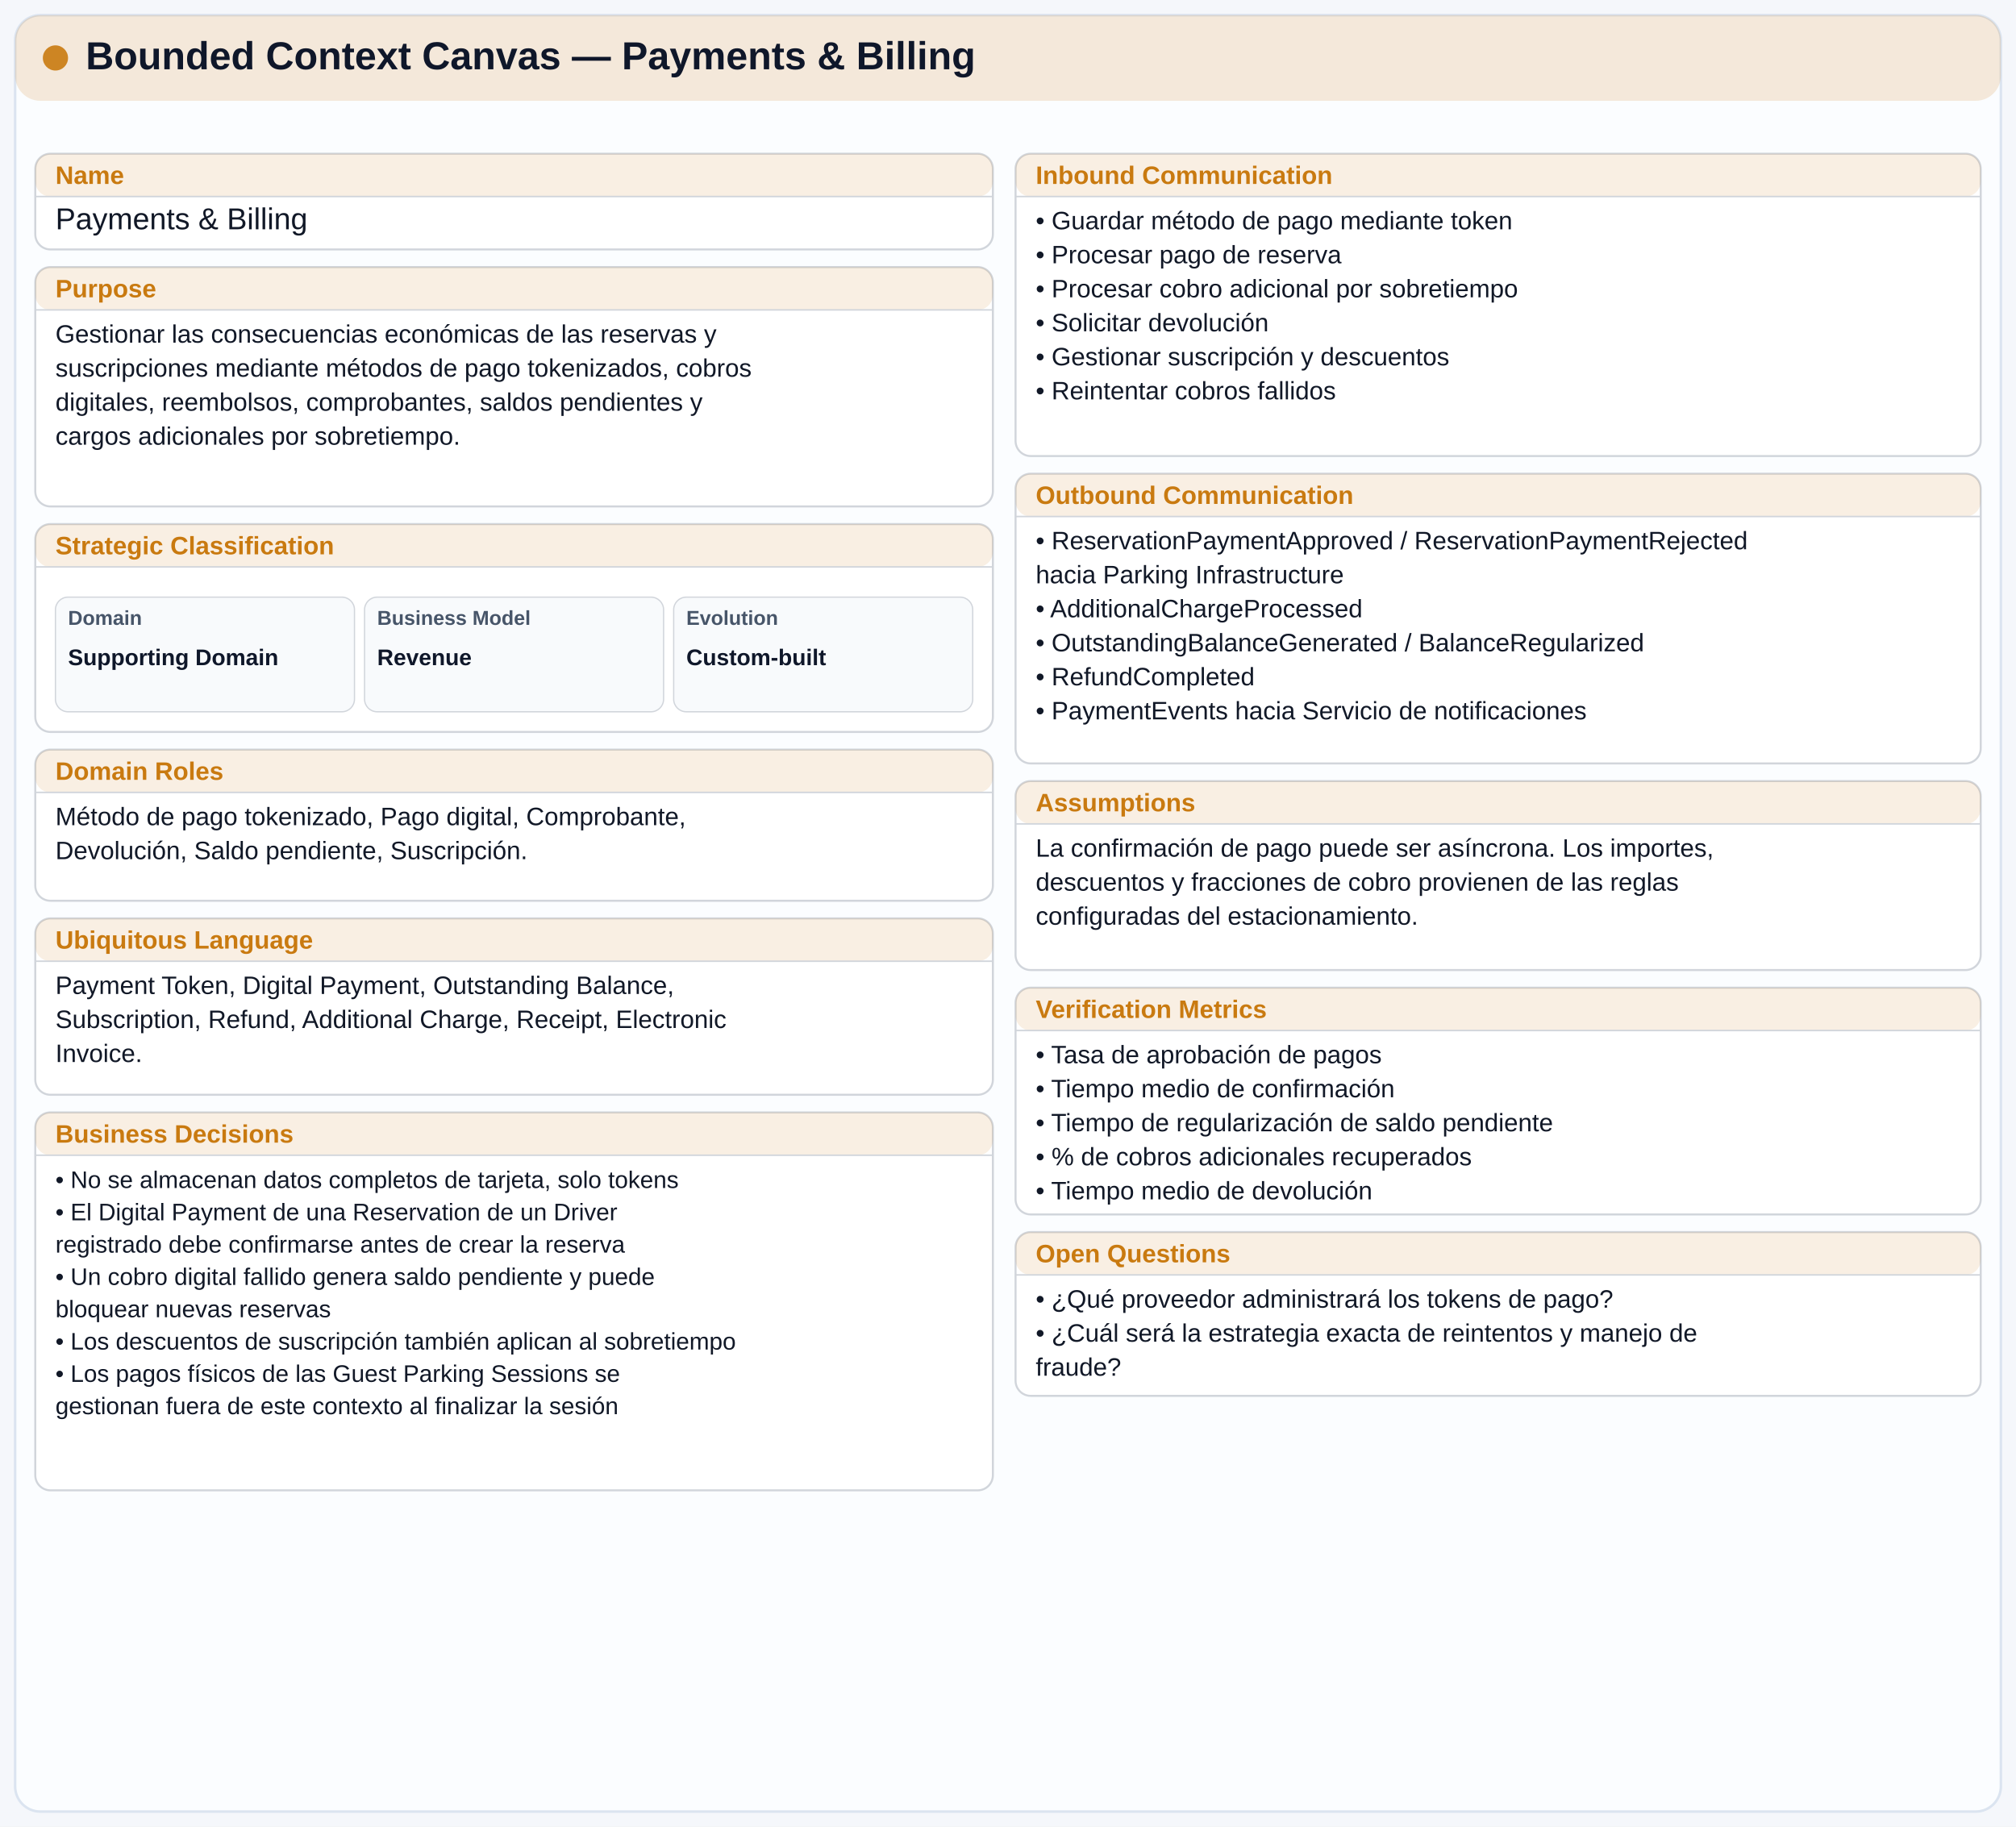
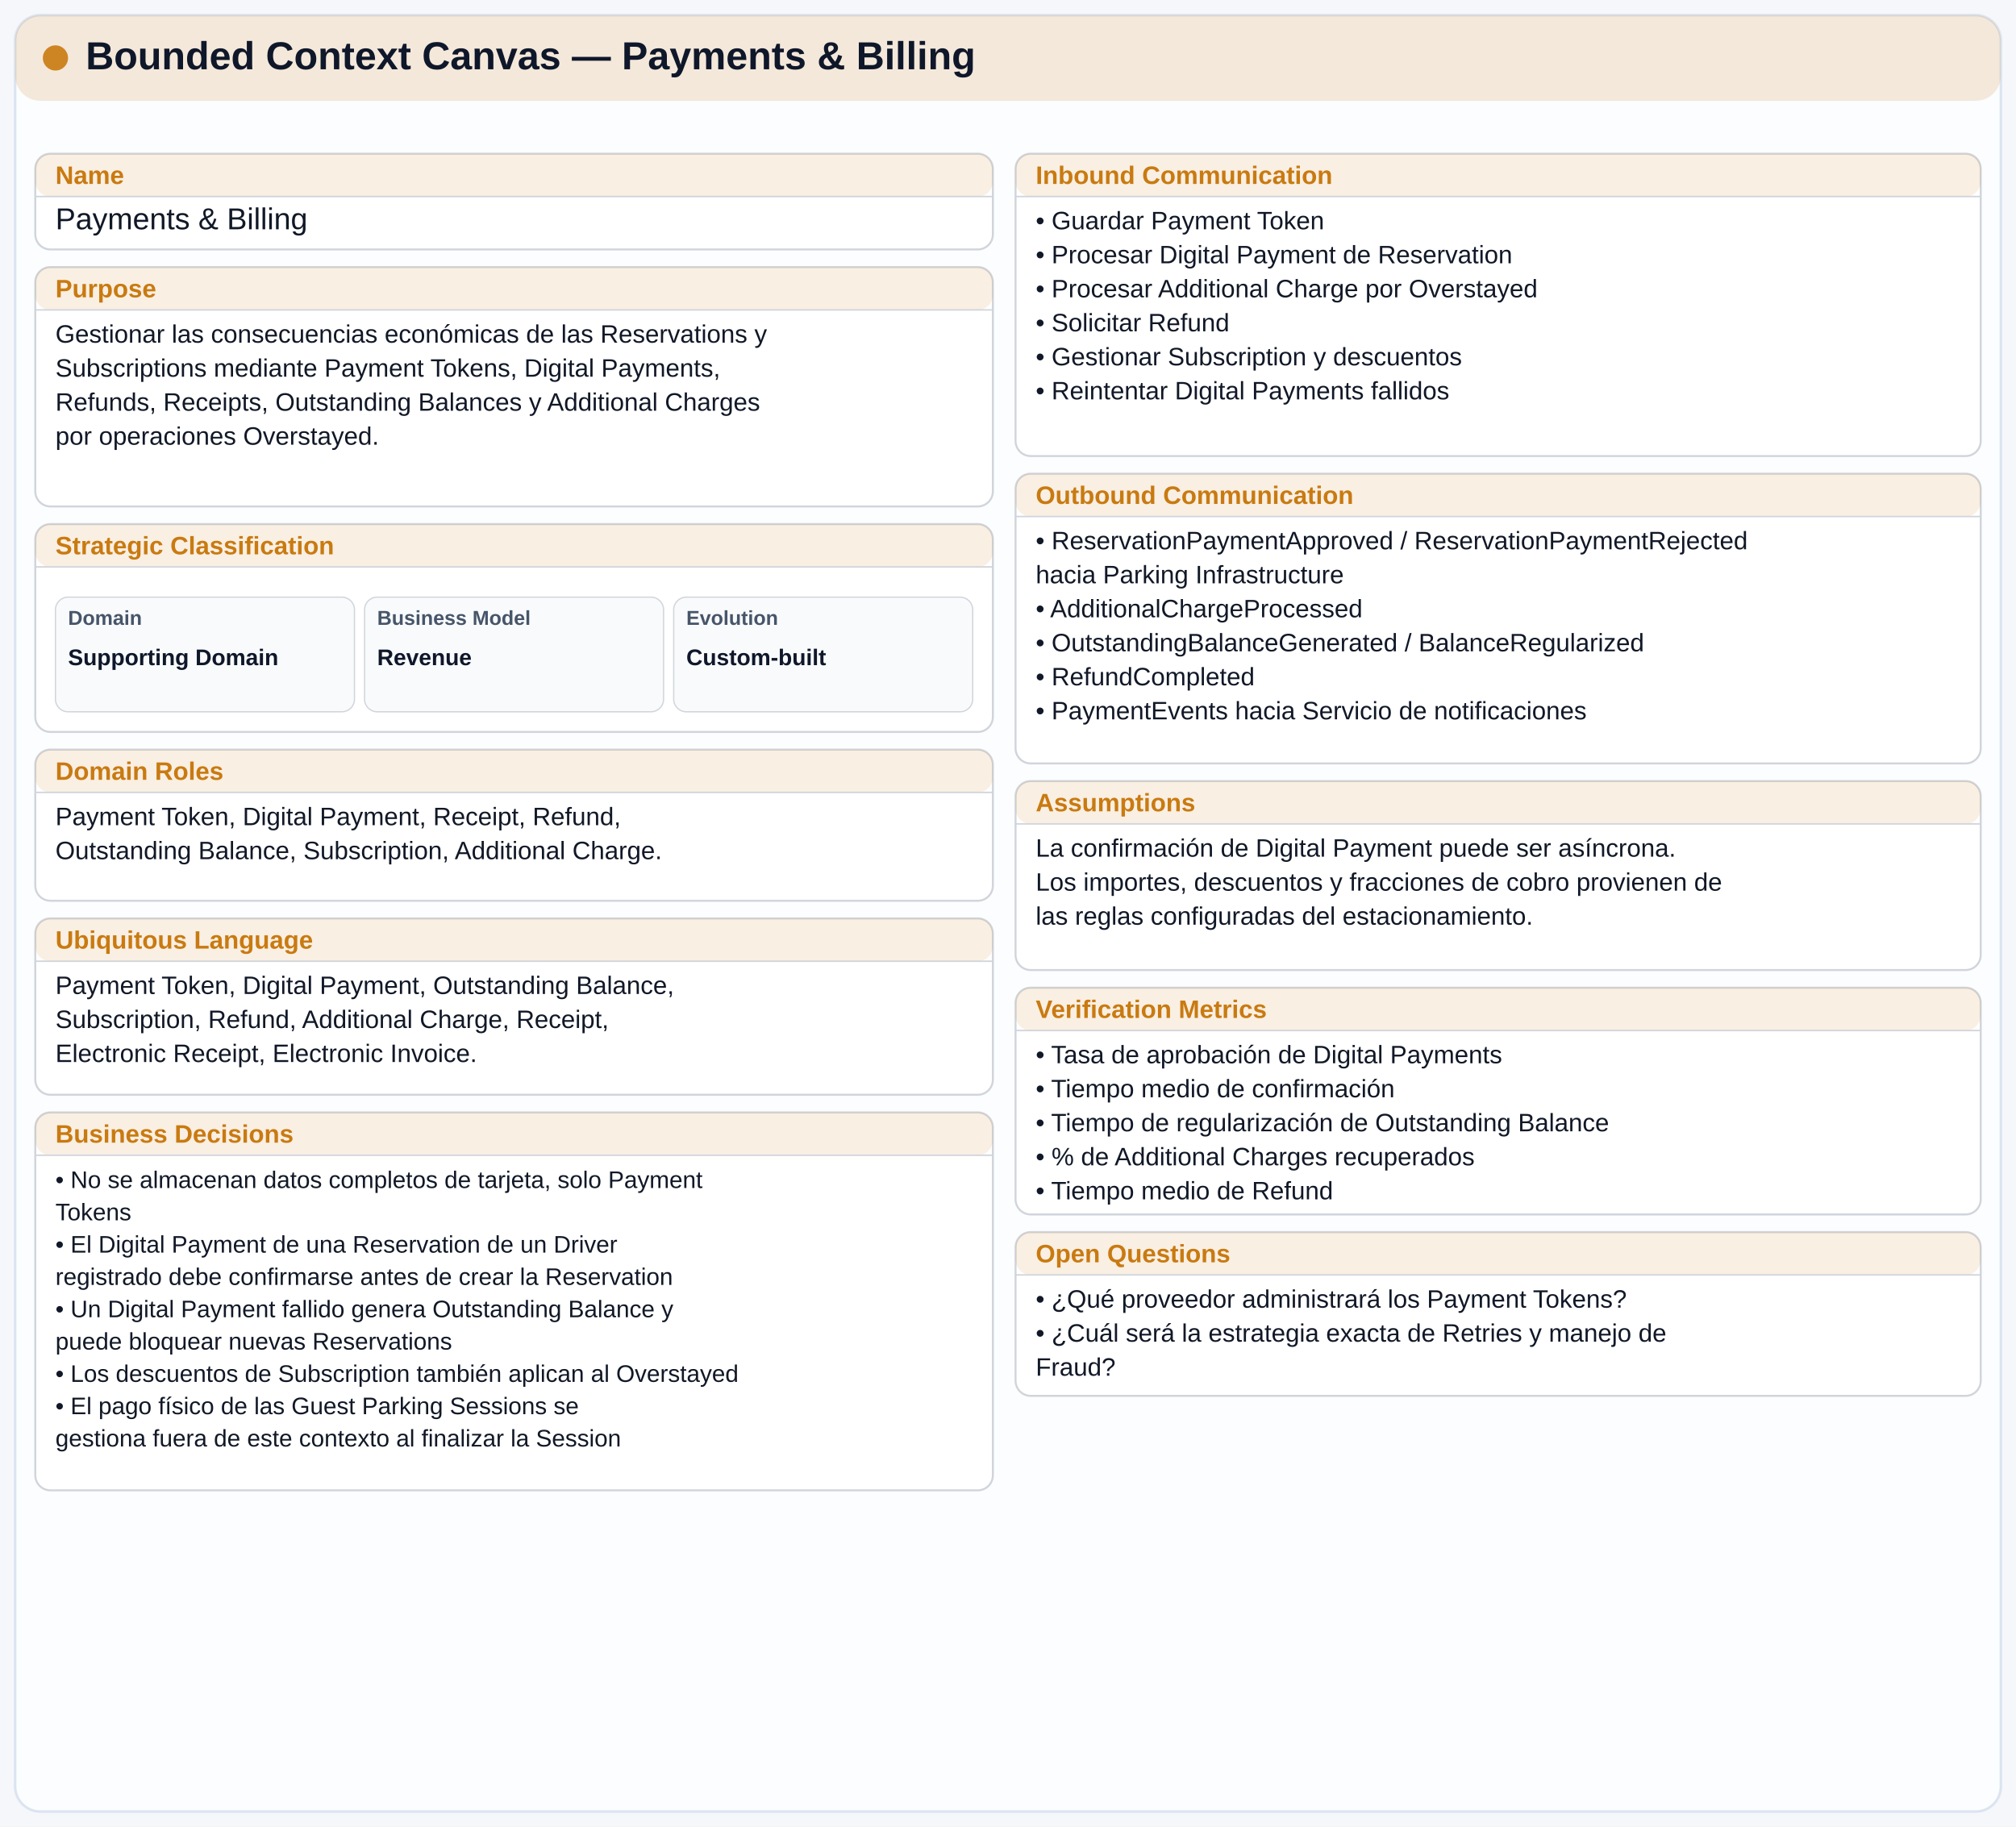
<svg xmlns="http://www.w3.org/2000/svg" width="1600" height="1450" viewBox="0 0 1600 1450">
  <rect width="100%" height="100%" fill="#f5f7fb" />
  <rect x="12" y="12" width="1576" height="1426" rx="20" fill="#fbfdff" stroke="#dbe4f0" stroke-width="2" />
  <rect x="12" y="12" width="1576" height="68" rx="20" fill="#C97A10" opacity="0.16" />
  <circle cx="44" cy="46" r="10" fill="#C97A10" opacity="0.9" />
  <text x="68" y="55" font-family="Arial, Helvetica, sans-serif" font-size="31" fill="#0f172a" font-weight="bold">
    <tspan x="68" dy="0">Bounded Context Canvas — Payments &amp; Billing</tspan>
  </text>
  <g>
    <rect x="28" y="122" width="760" height="76" rx="12" fill="#ffffff" stroke="#d1d5db" stroke-width="1.6" />
    <rect x="28" y="122" width="760" height="34" rx="12" fill="#C97A10" opacity="0.12" />
    <line x1="28" y1="156" x2="788" y2="156" stroke="#d1d5db" stroke-width="1.2" />
    <text x="44" y="146" font-family="Arial, Helvetica, sans-serif" font-size="20" fill="#C97A10" font-weight="bold">
      <tspan x="44" dy="0">Name</tspan>
    </text>
    <text x="44" y="182" font-family="Arial, Helvetica, sans-serif" font-size="24" fill="#111827" font-weight="normal">
      <tspan x="44" dy="0">Payments &amp; Billing</tspan>
    </text>
  </g>
  <g>
    <rect x="28" y="212" width="760" height="190" rx="12" fill="#ffffff" stroke="#d1d5db" stroke-width="1.6" />
    <rect x="28" y="212" width="760" height="34" rx="12" fill="#C97A10" opacity="0.12" />
    <line x1="28" y1="246" x2="788" y2="246" stroke="#d1d5db" stroke-width="1.2" />
    <text x="44" y="236" font-family="Arial, Helvetica, sans-serif" font-size="20" fill="#C97A10" font-weight="bold">
      <tspan x="44" dy="0">Purpose</tspan>
    </text>
    <text x="44" y="272" font-family="Arial, Helvetica, sans-serif" font-size="20" fill="#111827" font-weight="normal">
-       <tspan x="44" dy="0">Gestionar las consecuencias económicas de las reservas y</tspan>
-       <tspan x="44" dy="27.0">suscripciones mediante métodos de pago tokenizados, cobros</tspan>
-       <tspan x="44" dy="27.0">digitales, reembolsos, comprobantes, saldos pendientes y</tspan>
-       <tspan x="44" dy="27.0">cargos adicionales por sobretiempo.</tspan>
+       <tspan x="44" dy="0">Gestionar las consecuencias económicas de las Reservations y</tspan>
+       <tspan x="44" dy="27.0">Subscriptions mediante Payment Tokens, Digital Payments,</tspan>
+       <tspan x="44" dy="27.0">Refunds, Receipts, Outstanding Balances y Additional Charges</tspan>
+       <tspan x="44" dy="27.0">por operaciones Overstayed.</tspan>
    </text>
  </g>
  <g>
    <rect x="28" y="416" width="760" height="165" rx="12" fill="#ffffff" stroke="#d1d5db" stroke-width="1.6" />
    <rect x="28" y="416" width="760" height="34" rx="12" fill="#C97A10" opacity="0.12" />
    <line x1="28" y1="450" x2="788" y2="450" stroke="#d1d5db" stroke-width="1.2" />
    <text x="44" y="440" font-family="Arial, Helvetica, sans-serif" font-size="20" fill="#C97A10" font-weight="bold">
      <tspan x="44" dy="0">Strategic Classification</tspan>
    </text>
    <rect x="44.0" y="474" width="237.333" height="91" rx="10" fill="#f8fafc" stroke="#d1d5db" stroke-width="1" />
    <text x="54.0" y="496" font-family="Arial, Helvetica, sans-serif" font-size="16" fill="#475569" font-weight="bold">
      <tspan x="54.0" dy="0">Domain</tspan>
    </text>
    <text x="54.0" y="528" font-family="Arial, Helvetica, sans-serif" font-size="18" fill="#0f172a" font-weight="bold">
      <tspan x="54.0" dy="0">Supporting Domain</tspan>
    </text>
    <rect x="289.333" y="474" width="237.333" height="91" rx="10" fill="#f8fafc" stroke="#d1d5db" stroke-width="1" />
    <text x="299.333" y="496" font-family="Arial, Helvetica, sans-serif" font-size="16" fill="#475569" font-weight="bold">
      <tspan x="299.333" dy="0">Business Model</tspan>
    </text>
    <text x="299.333" y="528" font-family="Arial, Helvetica, sans-serif" font-size="18" fill="#0f172a" font-weight="bold">
      <tspan x="299.333" dy="0">Revenue</tspan>
    </text>
    <rect x="534.667" y="474" width="237.333" height="91" rx="10" fill="#f8fafc" stroke="#d1d5db" stroke-width="1" />
    <text x="544.667" y="496" font-family="Arial, Helvetica, sans-serif" font-size="16" fill="#475569" font-weight="bold">
      <tspan x="544.667" dy="0">Evolution</tspan>
    </text>
    <text x="544.667" y="528" font-family="Arial, Helvetica, sans-serif" font-size="18" fill="#0f172a" font-weight="bold">
      <tspan x="544.667" dy="0">Custom-built</tspan>
    </text>
  </g>
  <g>
    <rect x="28" y="595" width="760" height="120" rx="12" fill="#ffffff" stroke="#d1d5db" stroke-width="1.6" />
    <rect x="28" y="595" width="760" height="34" rx="12" fill="#C97A10" opacity="0.12" />
    <line x1="28" y1="629" x2="788" y2="629" stroke="#d1d5db" stroke-width="1.2" />
    <text x="44" y="619" font-family="Arial, Helvetica, sans-serif" font-size="20" fill="#C97A10" font-weight="bold">
      <tspan x="44" dy="0">Domain Roles</tspan>
    </text>
    <text x="44" y="655" font-family="Arial, Helvetica, sans-serif" font-size="20" fill="#111827" font-weight="normal">
-       <tspan x="44" dy="0">Método de pago tokenizado, Pago digital, Comprobante,</tspan>
-       <tspan x="44" dy="27.0">Devolución, Saldo pendiente, Suscripción.</tspan>
+       <tspan x="44" dy="0">Payment Token, Digital Payment, Receipt, Refund,</tspan>
+       <tspan x="44" dy="27.0">Outstanding Balance, Subscription, Additional Charge.</tspan>
    </text>
  </g>
  <g>
    <rect x="28" y="729" width="760" height="140" rx="12" fill="#ffffff" stroke="#d1d5db" stroke-width="1.6" />
    <rect x="28" y="729" width="760" height="34" rx="12" fill="#C97A10" opacity="0.12" />
    <line x1="28" y1="763" x2="788" y2="763" stroke="#d1d5db" stroke-width="1.2" />
    <text x="44" y="753" font-family="Arial, Helvetica, sans-serif" font-size="20" fill="#C97A10" font-weight="bold">
      <tspan x="44" dy="0">Ubiquitous Language</tspan>
    </text>
    <text x="44" y="789" font-family="Arial, Helvetica, sans-serif" font-size="20" fill="#111827" font-weight="normal">
      <tspan x="44" dy="0">Payment Token, Digital Payment, Outstanding Balance,</tspan>
-       <tspan x="44" dy="27.0">Subscription, Refund, Additional Charge, Receipt, Electronic</tspan>
-       <tspan x="44" dy="27.0">Invoice.</tspan>
+       <tspan x="44" dy="27.0">Subscription, Refund, Additional Charge, Receipt,</tspan>
+       <tspan x="44" dy="27.0">Electronic Receipt, Electronic Invoice.</tspan>
    </text>
  </g>
  <g>
    <rect x="28" y="883" width="760" height="300" rx="12" fill="#ffffff" stroke="#d1d5db" stroke-width="1.6" />
    <rect x="28" y="883" width="760" height="34" rx="12" fill="#C97A10" opacity="0.12" />
    <line x1="28" y1="917" x2="788" y2="917" stroke="#d1d5db" stroke-width="1.2" />
    <text x="44" y="907" font-family="Arial, Helvetica, sans-serif" font-size="20" fill="#C97A10" font-weight="bold">
      <tspan x="44" dy="0">Business Decisions</tspan>
    </text>
    <text x="44" y="943" font-family="Arial, Helvetica, sans-serif" font-size="19" fill="#111827" font-weight="normal">
-       <tspan x="44" dy="0">• No se almacenan datos completos de tarjeta, solo tokens</tspan>
+       <tspan x="44" dy="0">• No se almacenan datos completos de tarjeta, solo Payment</tspan>
+       <tspan x="44" dy="25.65">  Tokens</tspan>
      <tspan x="44" dy="25.65">• El Digital Payment de una Reservation de un Driver</tspan>
-       <tspan x="44" dy="25.65">  registrado debe confirmarse antes de crear la reserva</tspan>
-       <tspan x="44" dy="25.65">• Un cobro digital fallido genera saldo pendiente y puede</tspan>
-       <tspan x="44" dy="25.65">  bloquear nuevas reservas</tspan>
-       <tspan x="44" dy="25.65">• Los descuentos de suscripción también aplican al sobretiempo</tspan>
-       <tspan x="44" dy="25.65">• Los pagos físicos de las Guest Parking Sessions se</tspan>
-       <tspan x="44" dy="25.65">  gestionan fuera de este contexto al finalizar la sesión</tspan>
+       <tspan x="44" dy="25.65">  registrado debe confirmarse antes de crear la Reservation</tspan>
+       <tspan x="44" dy="25.65">• Un Digital Payment fallido genera Outstanding Balance y</tspan>
+       <tspan x="44" dy="25.65">  puede bloquear nuevas Reservations</tspan>
+       <tspan x="44" dy="25.65">• Los descuentos de Subscription también aplican al Overstayed</tspan>
+       <tspan x="44" dy="25.65">• El pago físico de las Guest Parking Sessions se</tspan>
+       <tspan x="44" dy="25.65">  gestiona fuera de este contexto al finalizar la Session</tspan>
    </text>
  </g>
  <g>
    <rect x="806" y="122" width="766" height="240" rx="12" fill="#ffffff" stroke="#d1d5db" stroke-width="1.6" />
    <rect x="806" y="122" width="766" height="34" rx="12" fill="#C97A10" opacity="0.12" />
    <line x1="806" y1="156" x2="1572" y2="156" stroke="#d1d5db" stroke-width="1.2" />
    <text x="822" y="146" font-family="Arial, Helvetica, sans-serif" font-size="20" fill="#C97A10" font-weight="bold">
      <tspan x="822" dy="0">Inbound Communication</tspan>
    </text>
    <text x="822" y="182" font-family="Arial, Helvetica, sans-serif" font-size="20" fill="#111827" font-weight="normal">
-       <tspan x="822" dy="0">• Guardar método de pago mediante token</tspan>
-       <tspan x="822" dy="27.0">• Procesar pago de reserva</tspan>
-       <tspan x="822" dy="27.0">• Procesar cobro adicional por sobretiempo</tspan>
-       <tspan x="822" dy="27.0">• Solicitar devolución</tspan>
-       <tspan x="822" dy="27.0">• Gestionar suscripción y descuentos</tspan>
-       <tspan x="822" dy="27.0">• Reintentar cobros fallidos</tspan>
+       <tspan x="822" dy="0">• Guardar Payment Token</tspan>
+       <tspan x="822" dy="27.0">• Procesar Digital Payment de Reservation</tspan>
+       <tspan x="822" dy="27.0">• Procesar Additional Charge por Overstayed</tspan>
+       <tspan x="822" dy="27.0">• Solicitar Refund</tspan>
+       <tspan x="822" dy="27.0">• Gestionar Subscription y descuentos</tspan>
+       <tspan x="822" dy="27.0">• Reintentar Digital Payments fallidos</tspan>
    </text>
  </g>
  <g>
    <rect x="806" y="376" width="766" height="230" rx="12" fill="#ffffff" stroke="#d1d5db" stroke-width="1.6" />
    <rect x="806" y="376" width="766" height="34" rx="12" fill="#C97A10" opacity="0.12" />
    <line x1="806" y1="410" x2="1572" y2="410" stroke="#d1d5db" stroke-width="1.2" />
    <text x="822" y="400" font-family="Arial, Helvetica, sans-serif" font-size="20" fill="#C97A10" font-weight="bold">
      <tspan x="822" dy="0">Outbound Communication</tspan>
    </text>
    <text x="822" y="436" font-family="Arial, Helvetica, sans-serif" font-size="20" fill="#111827" font-weight="normal">
      <tspan x="822" dy="0">• ReservationPaymentApproved / ReservationPaymentRejected</tspan>
      <tspan x="822" dy="27.0">  hacia Parking Infrastructure</tspan>
      <tspan x="822" dy="27.0">• AdditionalChargeProcessed</tspan>
      <tspan x="822" dy="27.0">• OutstandingBalanceGenerated / BalanceRegularized</tspan>
      <tspan x="822" dy="27.0">• RefundCompleted</tspan>
      <tspan x="822" dy="27.0">• PaymentEvents hacia Servicio de notificaciones</tspan>
    </text>
  </g>
  <g>
    <rect x="806" y="620" width="766" height="150" rx="12" fill="#ffffff" stroke="#d1d5db" stroke-width="1.6" />
    <rect x="806" y="620" width="766" height="34" rx="12" fill="#C97A10" opacity="0.12" />
    <line x1="806" y1="654" x2="1572" y2="654" stroke="#d1d5db" stroke-width="1.2" />
    <text x="822" y="644" font-family="Arial, Helvetica, sans-serif" font-size="20" fill="#C97A10" font-weight="bold">
      <tspan x="822" dy="0">Assumptions</tspan>
    </text>
    <text x="822" y="680" font-family="Arial, Helvetica, sans-serif" font-size="20" fill="#111827" font-weight="normal">
-       <tspan x="822" dy="0">La confirmación de pago puede ser asíncrona. Los importes,</tspan>
-       <tspan x="822" dy="27.0">descuentos y fracciones de cobro provienen de las reglas</tspan>
-       <tspan x="822" dy="27.0">configuradas del estacionamiento.</tspan>
+       <tspan x="822" dy="0">La confirmación de Digital Payment puede ser asíncrona.</tspan>
+       <tspan x="822" dy="27.0">Los importes, descuentos y fracciones de cobro provienen de</tspan>
+       <tspan x="822" dy="27.0">las reglas configuradas del estacionamiento.</tspan>
    </text>
  </g>
  <g>
    <rect x="806" y="784" width="766" height="180" rx="12" fill="#ffffff" stroke="#d1d5db" stroke-width="1.6" />
    <rect x="806" y="784" width="766" height="34" rx="12" fill="#C97A10" opacity="0.12" />
    <line x1="806" y1="818" x2="1572" y2="818" stroke="#d1d5db" stroke-width="1.2" />
    <text x="822" y="808" font-family="Arial, Helvetica, sans-serif" font-size="20" fill="#C97A10" font-weight="bold">
      <tspan x="822" dy="0">Verification Metrics</tspan>
    </text>
    <text x="822" y="844" font-family="Arial, Helvetica, sans-serif" font-size="20" fill="#111827" font-weight="normal">
-       <tspan x="822" dy="0">• Tasa de aprobación de pagos</tspan>
+       <tspan x="822" dy="0">• Tasa de aprobación de Digital Payments</tspan>
      <tspan x="822" dy="27.0">• Tiempo medio de confirmación</tspan>
-       <tspan x="822" dy="27.0">• Tiempo de regularización de saldo pendiente</tspan>
-       <tspan x="822" dy="27.0">• % de cobros adicionales recuperados</tspan>
-       <tspan x="822" dy="27.0">• Tiempo medio de devolución</tspan>
+       <tspan x="822" dy="27.0">• Tiempo de regularización de Outstanding Balance</tspan>
+       <tspan x="822" dy="27.0">• % de Additional Charges recuperados</tspan>
+       <tspan x="822" dy="27.0">• Tiempo medio de Refund</tspan>
    </text>
  </g>
  <g>
    <rect x="806" y="978" width="766" height="130" rx="12" fill="#ffffff" stroke="#d1d5db" stroke-width="1.6" />
    <rect x="806" y="978" width="766" height="34" rx="12" fill="#C97A10" opacity="0.12" />
    <line x1="806" y1="1012" x2="1572" y2="1012" stroke="#d1d5db" stroke-width="1.2" />
    <text x="822" y="1002" font-family="Arial, Helvetica, sans-serif" font-size="20" fill="#C97A10" font-weight="bold">
      <tspan x="822" dy="0">Open Questions</tspan>
    </text>
    <text x="822" y="1038" font-family="Arial, Helvetica, sans-serif" font-size="20" fill="#111827" font-weight="normal">
-       <tspan x="822" dy="0">• ¿Qué proveedor administrará los tokens de pago?</tspan>
-       <tspan x="822" dy="27.0">• ¿Cuál será la estrategia exacta de reintentos y manejo de</tspan>
-       <tspan x="822" dy="27.0">  fraude?</tspan>
+       <tspan x="822" dy="0">• ¿Qué proveedor administrará los Payment Tokens?</tspan>
+       <tspan x="822" dy="27.0">• ¿Cuál será la estrategia exacta de Retries y manejo de</tspan>
+       <tspan x="822" dy="27.0">  Fraud?</tspan>
    </text>
  </g>
</svg>
